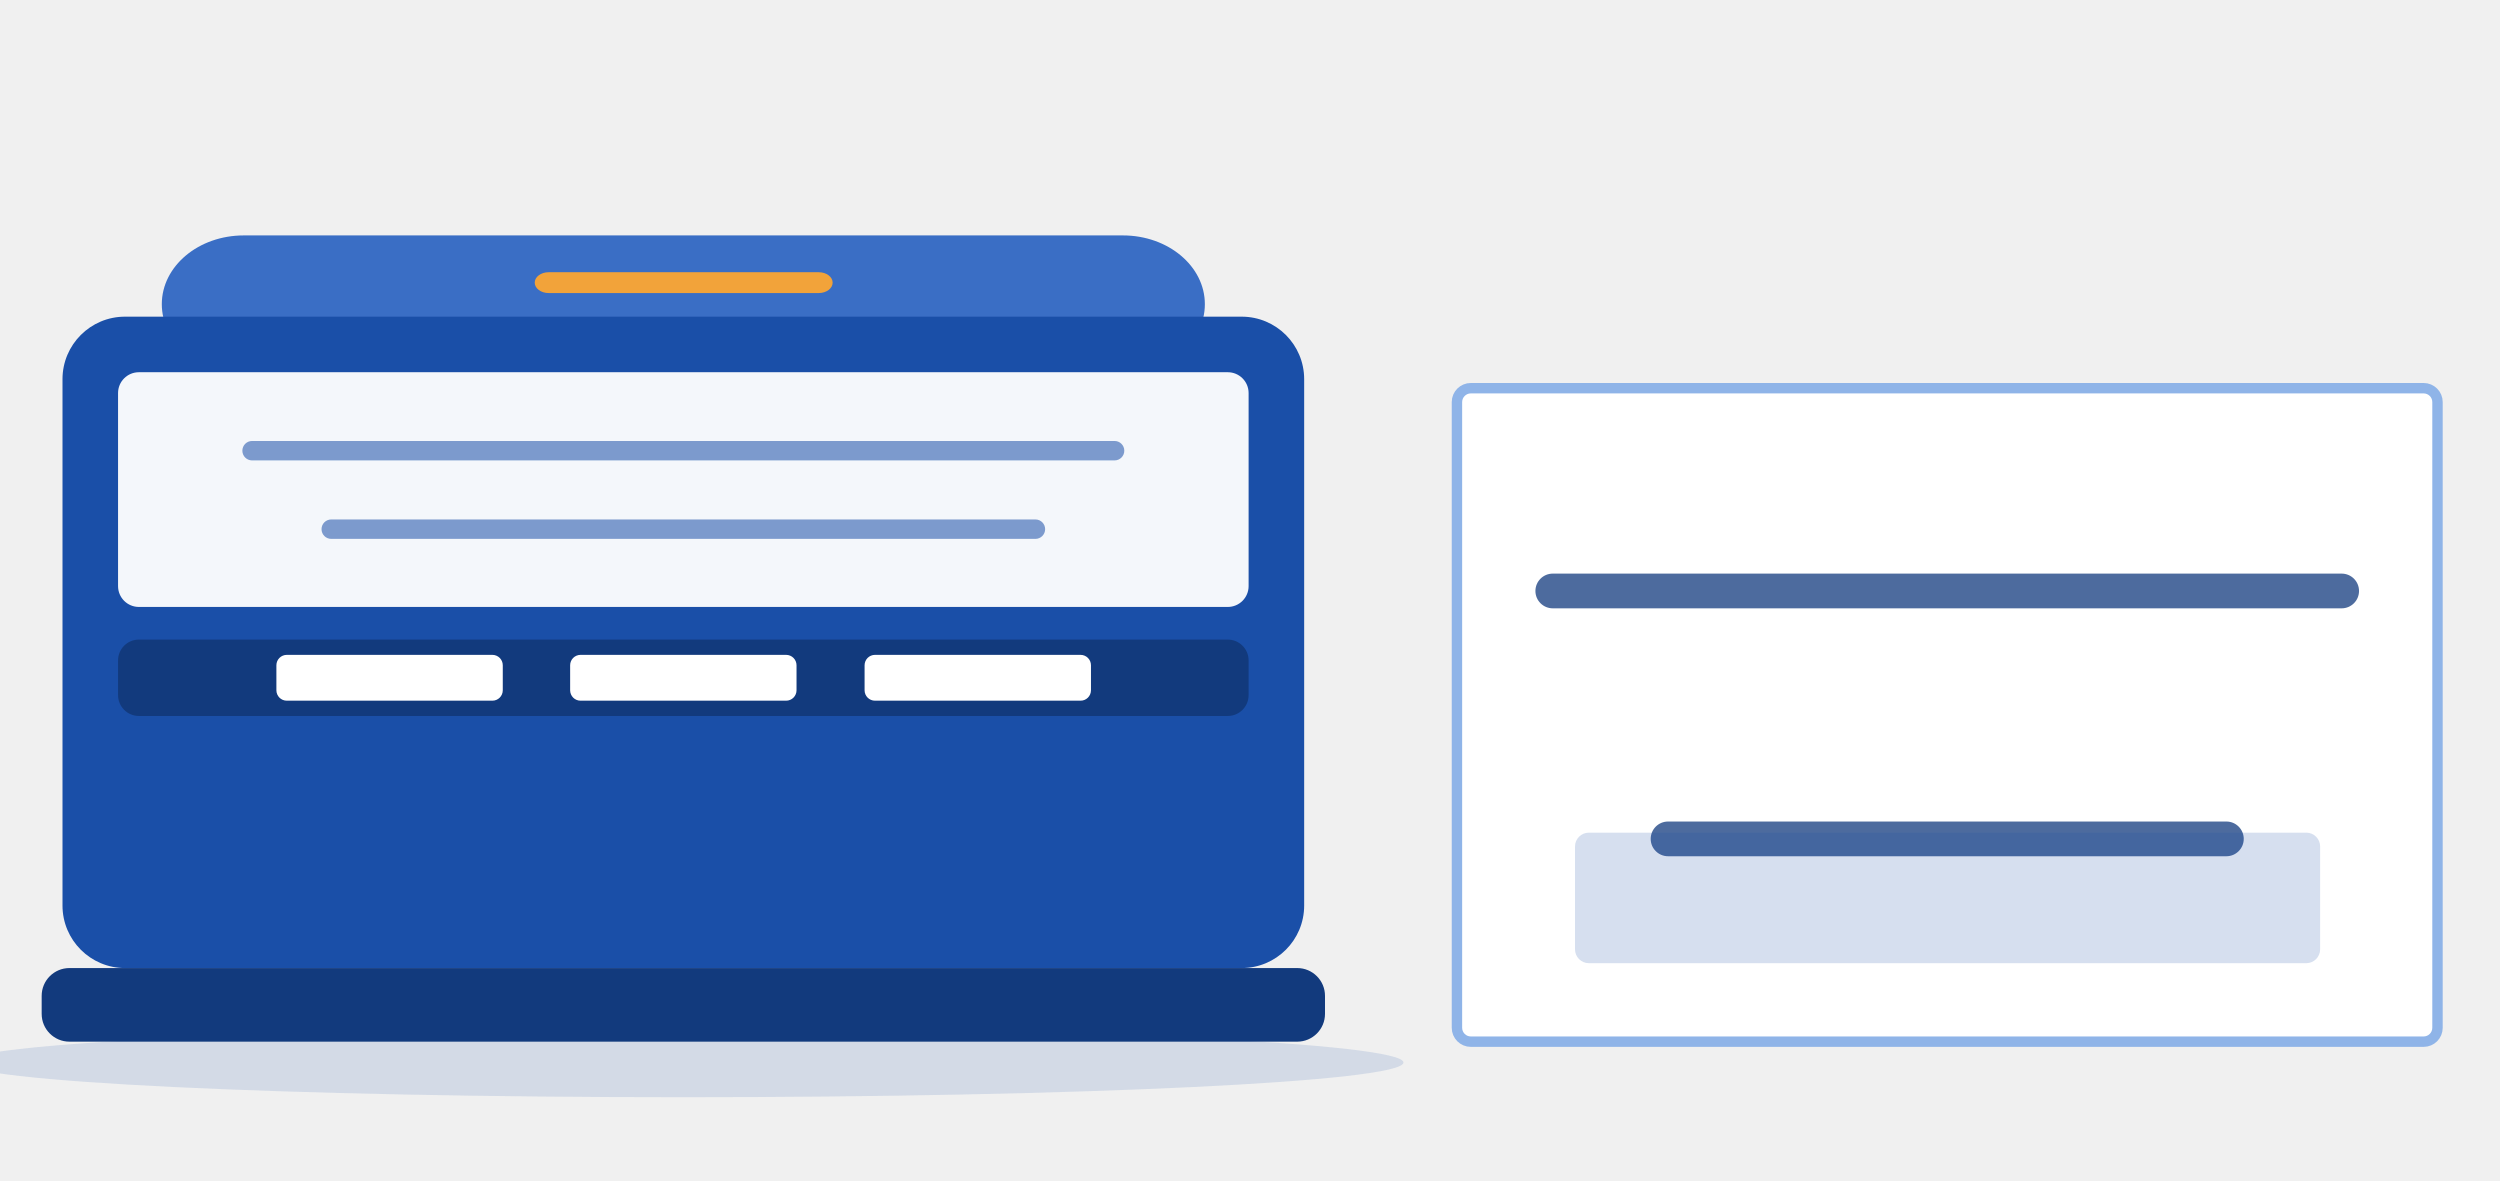
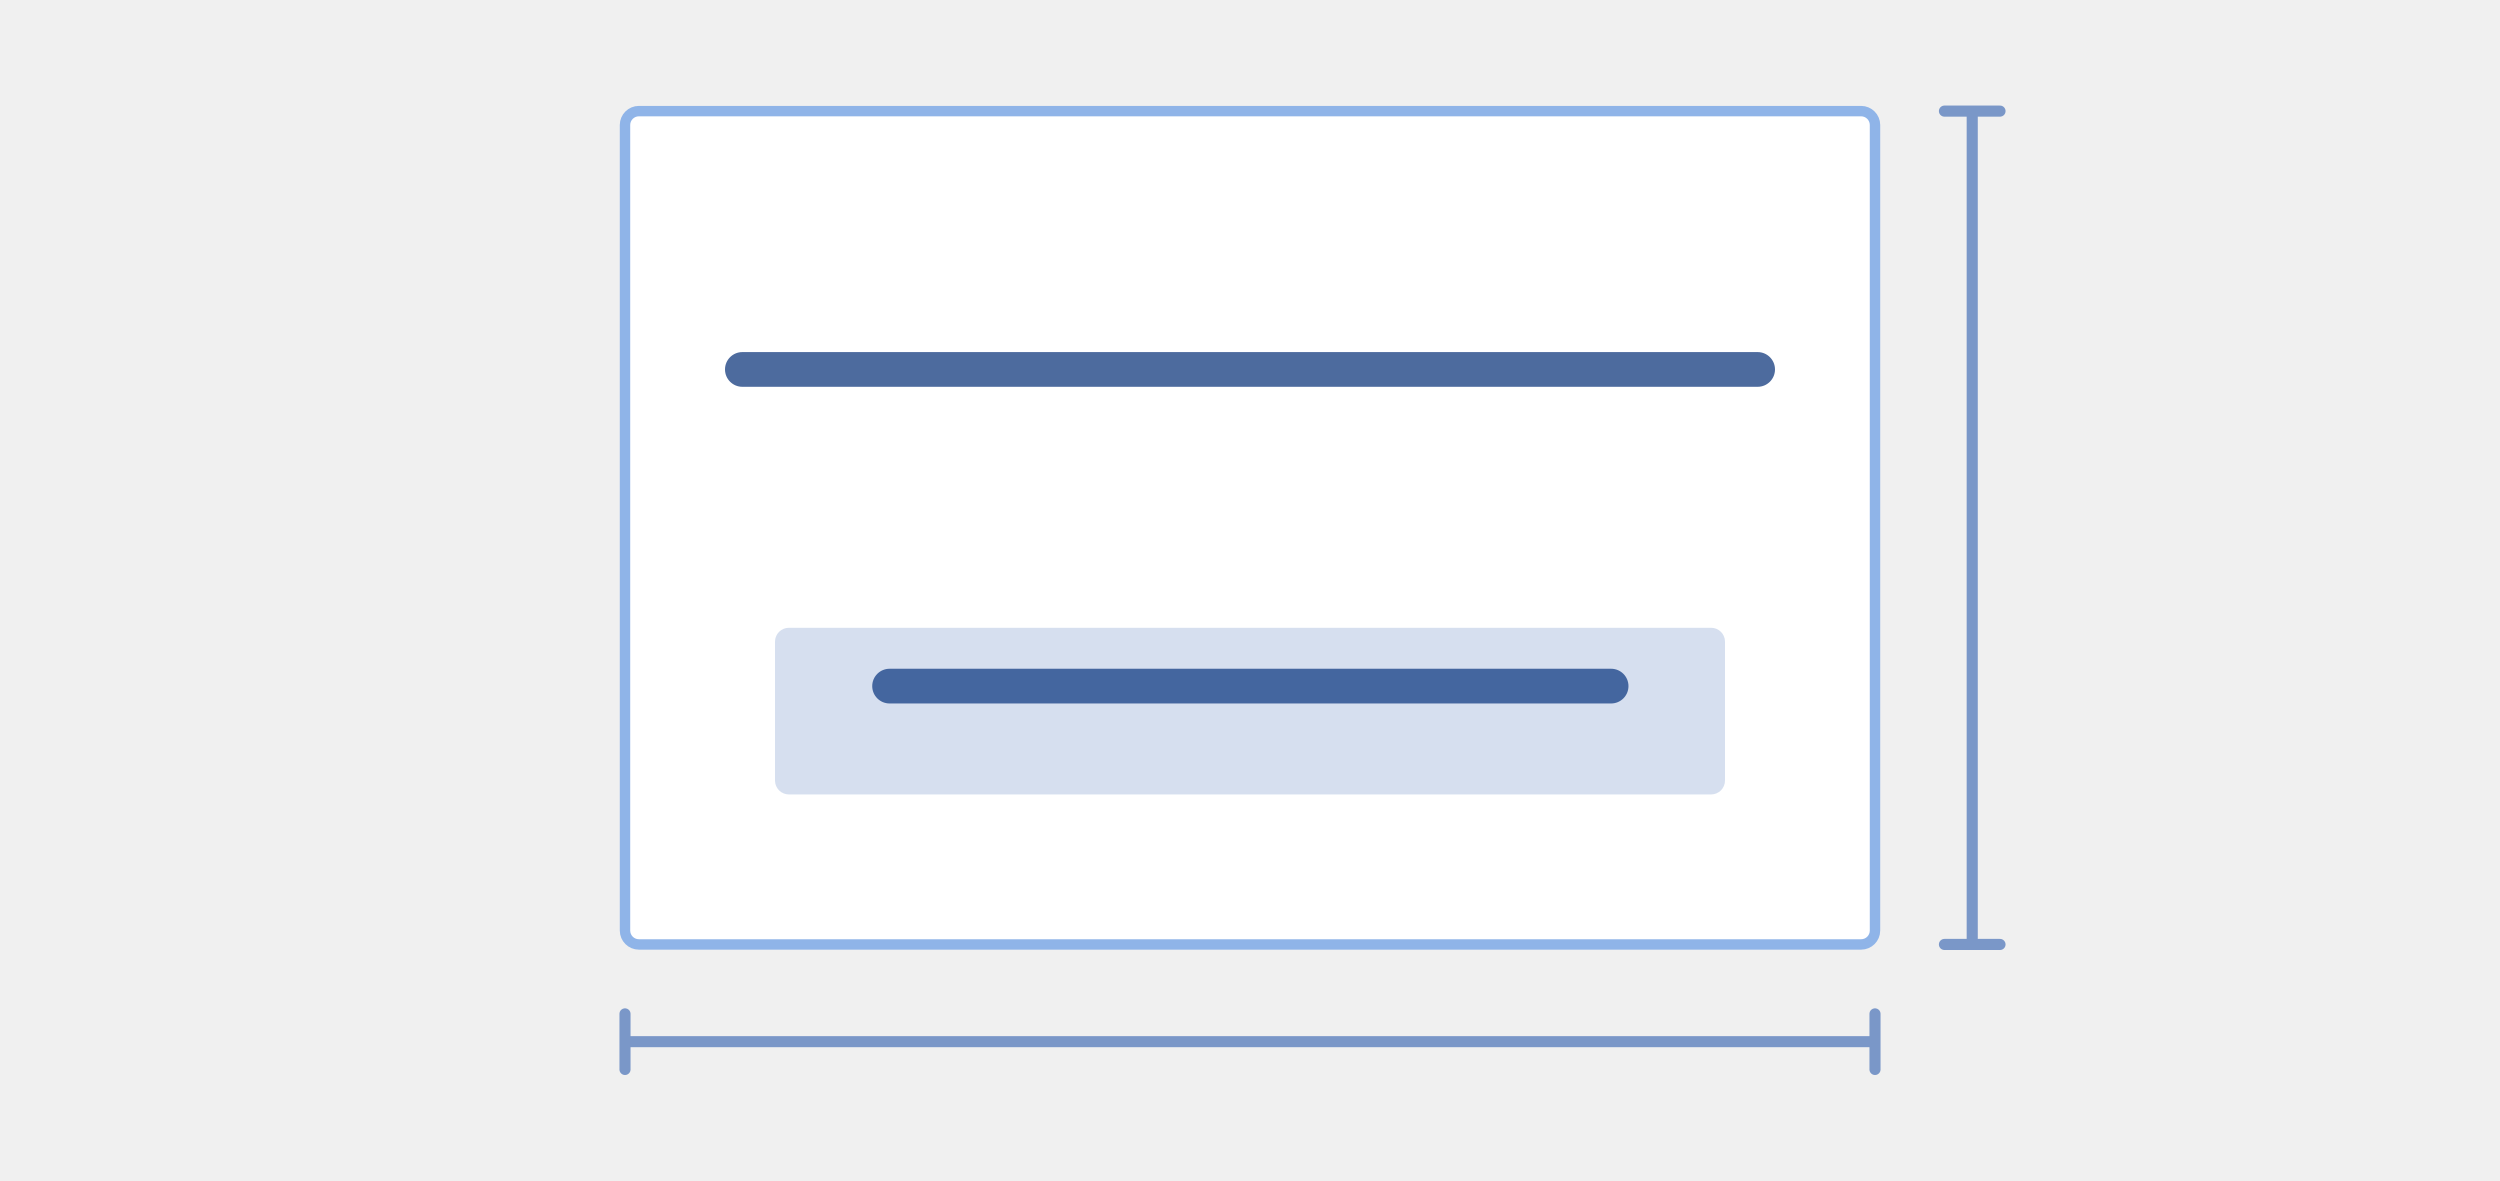
<svg xmlns="http://www.w3.org/2000/svg" viewBox="0 0 360 170" width="360" height="170">
-   <ellipse cx="98.4" cy="153" rx="103.7" ry="5" fill="#1a4fa8" opacity=".14" />
-   <rect x="23.3" y="33.9" width="150.2" height="19.8" rx="11.8" fill="#3a6ec5" />
-   <rect x="9.0" y="45.6" width="178.8" height="93.8" rx="9.0" fill="#1a4fa8" />
-   <rect x="77.0" y="39.2" width="42.9" height="3.0" rx="2" fill="#f2a33a" />
-   <rect x="17.0" y="53.6" width="162.8" height="33.8" rx="3" fill="#ffffff" opacity=".95" />
-   <rect x="34.9" y="63.5" width="127.0" height="2.8" rx="1.4" fill="#1a4fa8" opacity=".55" />
-   <rect x="46.3" y="74.8" width="104.2" height="2.8" rx="1.4" fill="#1a4fa8" opacity=".55" />
-   <rect x="17.0" y="92.1" width="162.8" height="11.0" rx="3" fill="#123a7d" />
-   <rect x="39.8" y="94.3" width="32.6" height="6.6" rx="1.5" fill="#ffffff" />
-   <rect x="82.1" y="94.3" width="32.6" height="6.6" rx="1.5" fill="#ffffff" />
-   <rect x="124.5" y="94.3" width="32.6" height="6.6" rx="1.5" fill="#ffffff" />
-   <rect x="6.0" y="139.4" width="184.8" height="10.6" rx="4" fill="#123a7d" />
-   <rect x="209.8" y="55.9" width="141.2" height="94.1" rx="2" fill="#ffffff" stroke="#8fb4e8" stroke-width="1.5" />
-   <rect x="221.1" y="82.6" width="118.6" height="5.0" rx="2.5" fill="#123a7d" opacity=".75" />
-   <rect x="237.7" y="118.3" width="85.4" height="5.0" rx="2.5" fill="#123a7d" opacity=".75" />
-   <rect x="226.8" y="119.9" width="107.3" height="18.8" rx="2" fill="#1a4fa8" opacity=".18" />
+   <rect x="90.0" y="16.0" width="180.0" height="120.0" rx="2" fill="#ffffff" stroke="#8fb4e8" stroke-width="1.5" />
+   <rect x="104.4" y="50.7" width="151.2" height="5.0" rx="2.5" fill="#123a7d" opacity=".75" />
+   <rect x="125.6" y="96.3" width="108.9" height="5.0" rx="2.5" fill="#123a7d" opacity=".75" />
+   <rect x="111.6" y="90.4" width="136.8" height="24.0" rx="2" fill="#1a4fa8" opacity=".18" />
+   <path d="M90.0,150.0 H270.0 M90.0,146.0 V154.0 M270.0,146.0 V154.0" stroke="#1a4fa8" stroke-width="1.6" stroke-linecap="round" fill="none" opacity=".55" />
+   <path d="M284.0,16.0 V136.0 M280.0,16.0 H288.0 M280.0,136.0 H288.0" stroke="#1a4fa8" stroke-width="1.6" stroke-linecap="round" fill="none" opacity=".55" />
</svg>
